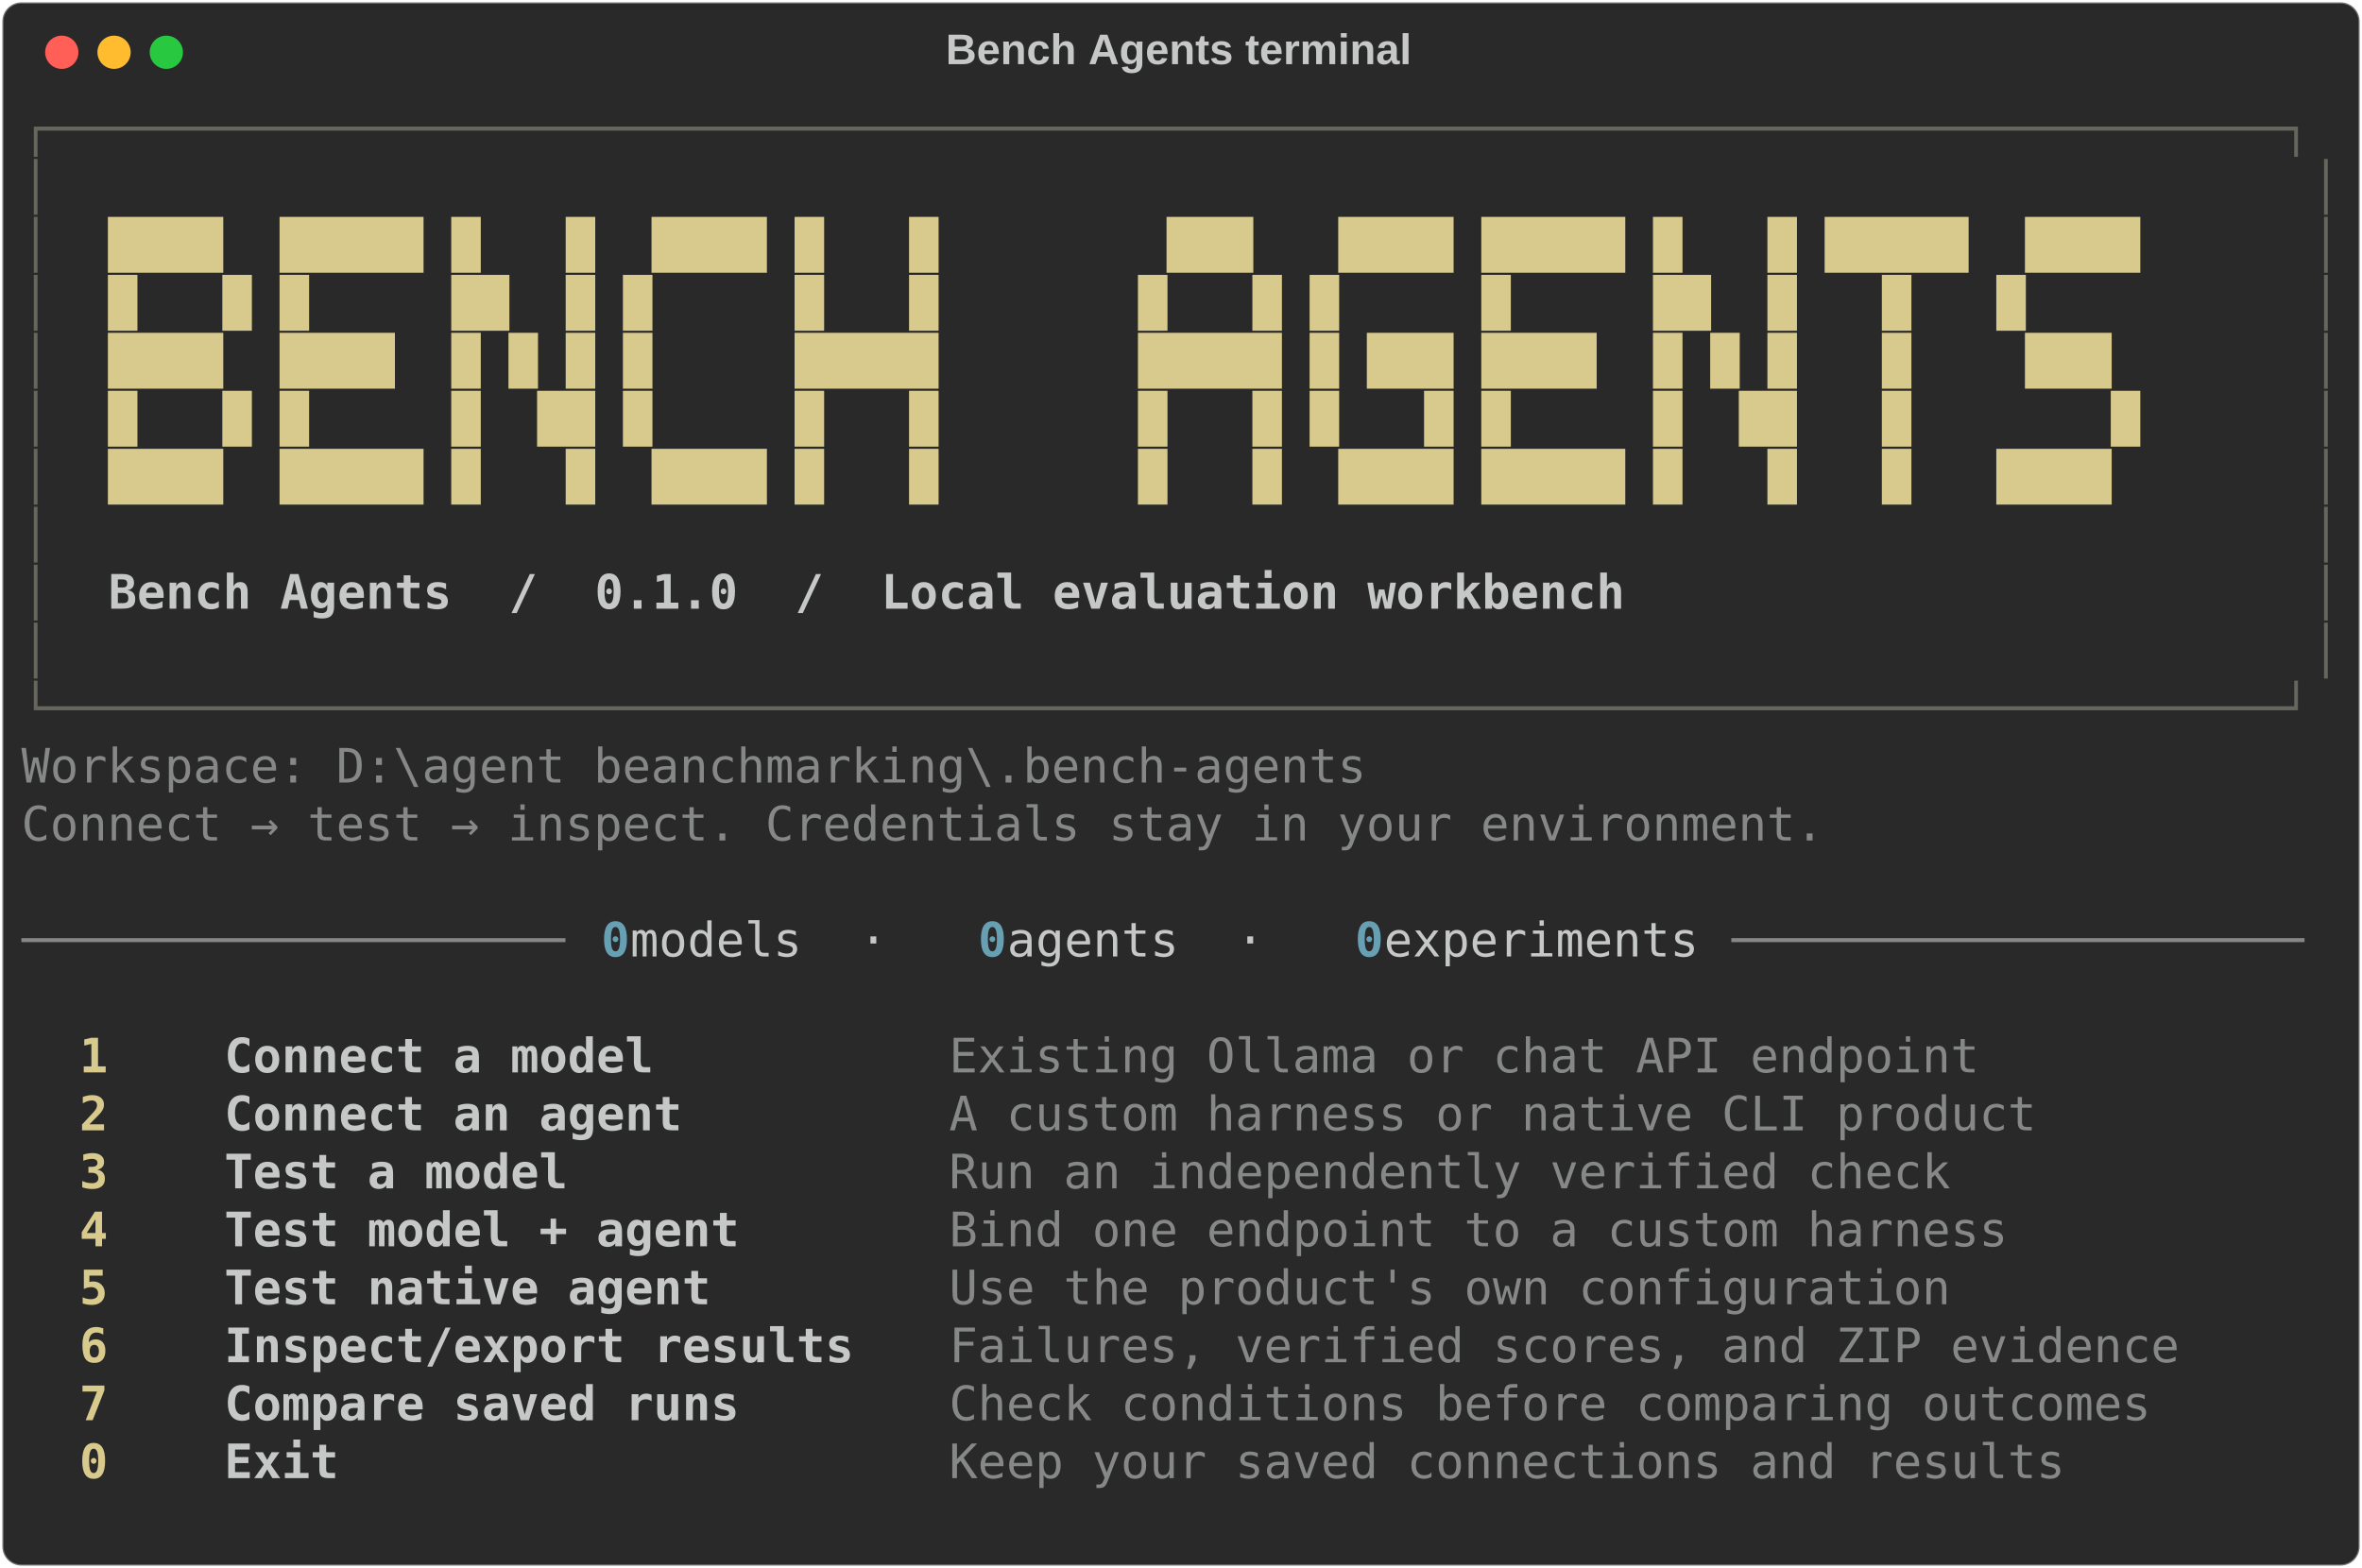
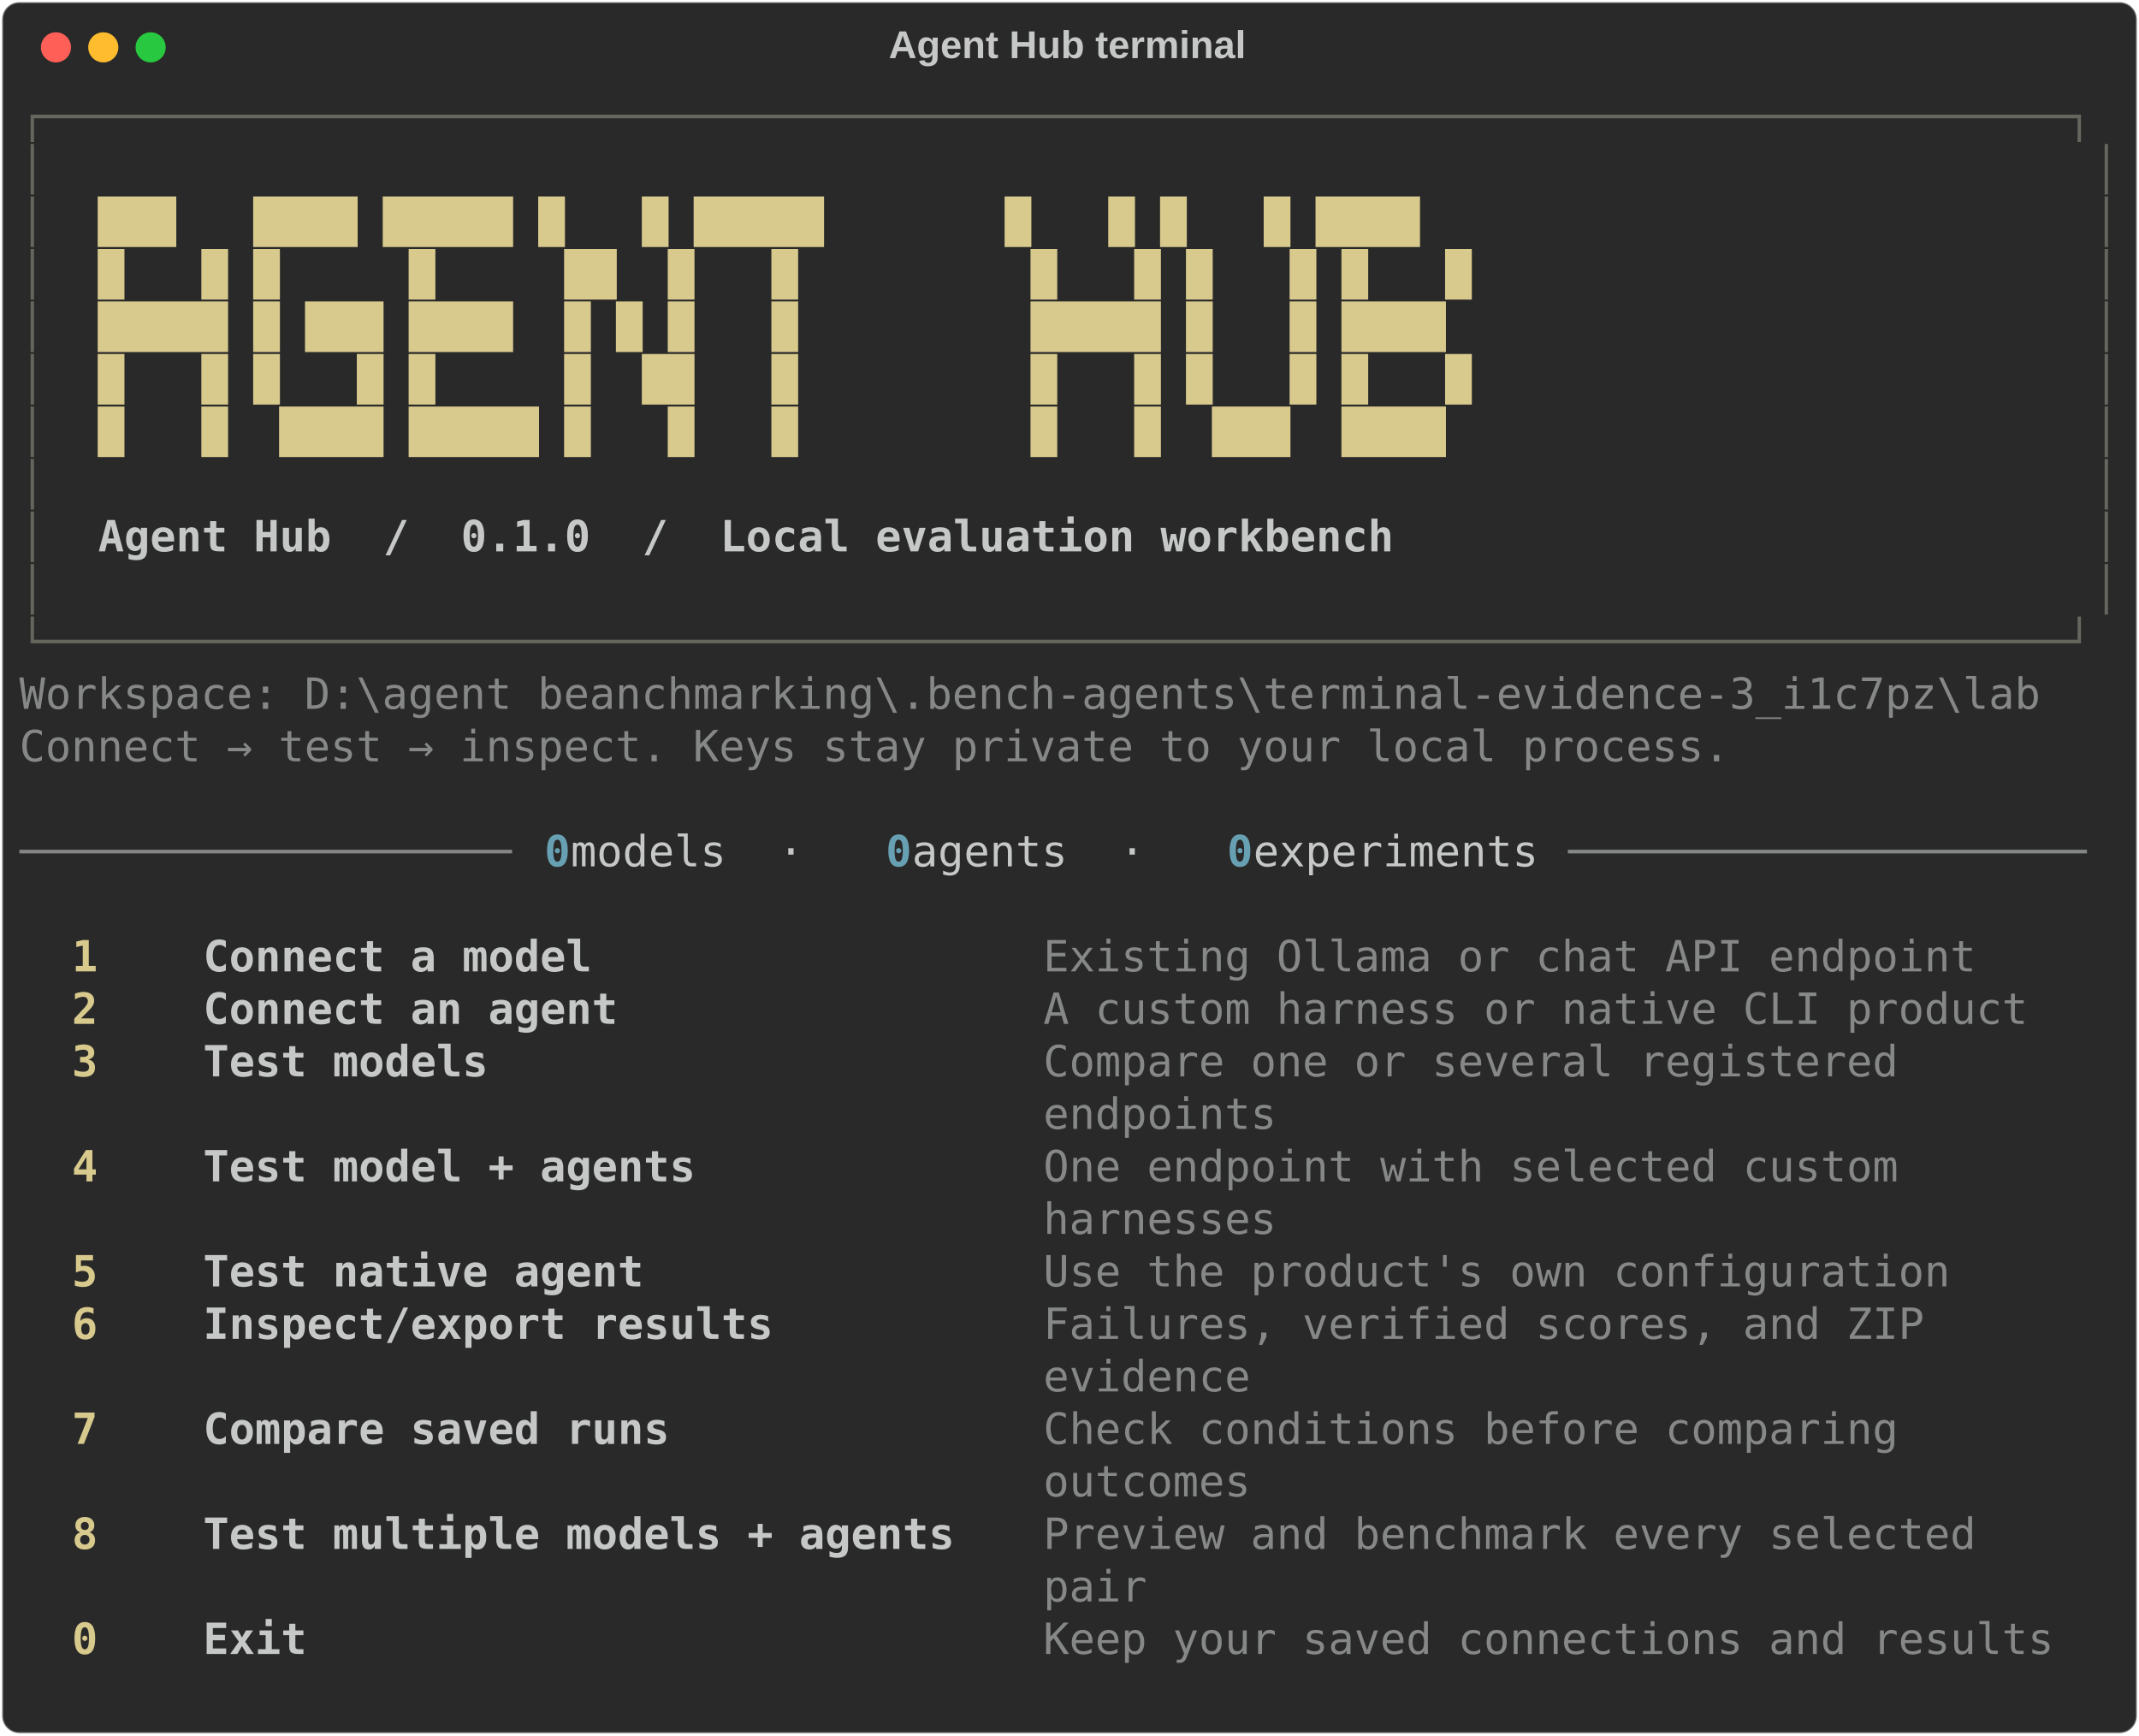
- <svg xmlns="http://www.w3.org/2000/svg" class="rich-terminal" viewBox="0 0 994 660.0">
+ <svg xmlns="http://www.w3.org/2000/svg" class="rich-terminal" viewBox="0 0 994 806.4">
  <style>

    @font-face {
        font-family: "Fira Code";
        src: local("FiraCode-Regular"),
                url("https://cdnjs.cloudflare.com/ajax/libs/firacode/6.2.0/woff2/FiraCode-Regular.woff2") format("woff2"),
                url("https://cdnjs.cloudflare.com/ajax/libs/firacode/6.2.0/woff/FiraCode-Regular.woff") format("woff");
        font-style: normal;
        font-weight: 400;
    }
    @font-face {
        font-family: "Fira Code";
        src: local("FiraCode-Bold"),
                url("https://cdnjs.cloudflare.com/ajax/libs/firacode/6.2.0/woff2/FiraCode-Bold.woff2") format("woff2"),
                url("https://cdnjs.cloudflare.com/ajax/libs/firacode/6.2.0/woff/FiraCode-Bold.woff") format("woff");
        font-style: bold;
        font-weight: 700;
    }

-     .terminal-2539112485-matrix {
+     .terminal-2778315259-matrix {
        font-family: Fira Code, monospace;
        font-size: 20px;
        line-height: 24.4px;
        font-variant-east-asian: full-width;
    }

-     .terminal-2539112485-title {
+     .terminal-2778315259-title {
        font-size: 18px;
        font-weight: bold;
        font-family: arial;
    }

-     .terminal-2539112485-r1 { fill: #66665e }
- .terminal-2539112485-r2 { fill: #c5c8c6 }
- .terminal-2539112485-r3 { fill: #d8c98d;font-weight: bold }
- .terminal-2539112485-r4 { fill: #c5c8c6;font-weight: bold }
- .terminal-2539112485-r5 { fill: #868887 }
- .terminal-2539112485-r6 { fill: #68a0b3;font-weight: bold }
+     .terminal-2778315259-r1 { fill: #66665e }
+ .terminal-2778315259-r2 { fill: #c5c8c6 }
+ .terminal-2778315259-r3 { fill: #d8c98d;font-weight: bold }
+ .terminal-2778315259-r4 { fill: #c5c8c6;font-weight: bold }
+ .terminal-2778315259-r5 { fill: #868887 }
+ .terminal-2778315259-r6 { fill: #68a0b3;font-weight: bold }
    </style>
  <defs>
-     <clipPath id="terminal-2539112485-clip-terminal">
-       <rect x="0" y="0" width="975.0" height="609.0" />
-     </clipPath>
-     <clipPath id="terminal-2539112485-line-0">
+     <clipPath id="terminal-2778315259-clip-terminal">
+       <rect x="0" y="0" width="975.0" height="755.4" />
+     </clipPath>
+     <clipPath id="terminal-2778315259-line-0">
      <rect x="0" y="1.5" width="976" height="24.65" />
    </clipPath>
-     <clipPath id="terminal-2539112485-line-1">
+     <clipPath id="terminal-2778315259-line-1">
      <rect x="0" y="25.9" width="976" height="24.65" />
    </clipPath>
-     <clipPath id="terminal-2539112485-line-2">
+     <clipPath id="terminal-2778315259-line-2">
      <rect x="0" y="50.3" width="976" height="24.65" />
    </clipPath>
-     <clipPath id="terminal-2539112485-line-3">
+     <clipPath id="terminal-2778315259-line-3">
      <rect x="0" y="74.7" width="976" height="24.65" />
    </clipPath>
-     <clipPath id="terminal-2539112485-line-4">
+     <clipPath id="terminal-2778315259-line-4">
      <rect x="0" y="99.1" width="976" height="24.65" />
    </clipPath>
-     <clipPath id="terminal-2539112485-line-5">
+     <clipPath id="terminal-2778315259-line-5">
      <rect x="0" y="123.5" width="976" height="24.65" />
    </clipPath>
-     <clipPath id="terminal-2539112485-line-6">
+     <clipPath id="terminal-2778315259-line-6">
      <rect x="0" y="147.9" width="976" height="24.65" />
    </clipPath>
-     <clipPath id="terminal-2539112485-line-7">
+     <clipPath id="terminal-2778315259-line-7">
      <rect x="0" y="172.3" width="976" height="24.65" />
    </clipPath>
-     <clipPath id="terminal-2539112485-line-8">
+     <clipPath id="terminal-2778315259-line-8">
      <rect x="0" y="196.7" width="976" height="24.65" />
    </clipPath>
-     <clipPath id="terminal-2539112485-line-9">
+     <clipPath id="terminal-2778315259-line-9">
      <rect x="0" y="221.1" width="976" height="24.65" />
    </clipPath>
-     <clipPath id="terminal-2539112485-line-10">
+     <clipPath id="terminal-2778315259-line-10">
      <rect x="0" y="245.5" width="976" height="24.65" />
    </clipPath>
-     <clipPath id="terminal-2539112485-line-11">
+     <clipPath id="terminal-2778315259-line-11">
      <rect x="0" y="269.9" width="976" height="24.65" />
    </clipPath>
-     <clipPath id="terminal-2539112485-line-12">
+     <clipPath id="terminal-2778315259-line-12">
      <rect x="0" y="294.3" width="976" height="24.65" />
    </clipPath>
-     <clipPath id="terminal-2539112485-line-13">
+     <clipPath id="terminal-2778315259-line-13">
      <rect x="0" y="318.7" width="976" height="24.65" />
    </clipPath>
-     <clipPath id="terminal-2539112485-line-14">
+     <clipPath id="terminal-2778315259-line-14">
      <rect x="0" y="343.1" width="976" height="24.65" />
    </clipPath>
-     <clipPath id="terminal-2539112485-line-15">
+     <clipPath id="terminal-2778315259-line-15">
      <rect x="0" y="367.5" width="976" height="24.65" />
    </clipPath>
-     <clipPath id="terminal-2539112485-line-16">
+     <clipPath id="terminal-2778315259-line-16">
      <rect x="0" y="391.9" width="976" height="24.65" />
    </clipPath>
-     <clipPath id="terminal-2539112485-line-17">
+     <clipPath id="terminal-2778315259-line-17">
      <rect x="0" y="416.3" width="976" height="24.65" />
    </clipPath>
-     <clipPath id="terminal-2539112485-line-18">
+     <clipPath id="terminal-2778315259-line-18">
      <rect x="0" y="440.7" width="976" height="24.65" />
    </clipPath>
-     <clipPath id="terminal-2539112485-line-19">
+     <clipPath id="terminal-2778315259-line-19">
      <rect x="0" y="465.1" width="976" height="24.65" />
    </clipPath>
-     <clipPath id="terminal-2539112485-line-20">
+     <clipPath id="terminal-2778315259-line-20">
      <rect x="0" y="489.5" width="976" height="24.65" />
    </clipPath>
-     <clipPath id="terminal-2539112485-line-21">
+     <clipPath id="terminal-2778315259-line-21">
      <rect x="0" y="513.9" width="976" height="24.65" />
    </clipPath>
-     <clipPath id="terminal-2539112485-line-22">
+     <clipPath id="terminal-2778315259-line-22">
      <rect x="0" y="538.3" width="976" height="24.65" />
    </clipPath>
-     <clipPath id="terminal-2539112485-line-23">
+     <clipPath id="terminal-2778315259-line-23">
      <rect x="0" y="562.7" width="976" height="24.65" />
    </clipPath>
+     <clipPath id="terminal-2778315259-line-24">
+       <rect x="0" y="587.1" width="976" height="24.65" />
+     </clipPath>
+     <clipPath id="terminal-2778315259-line-25">
+       <rect x="0" y="611.5" width="976" height="24.65" />
+     </clipPath>
+     <clipPath id="terminal-2778315259-line-26">
+       <rect x="0" y="635.9" width="976" height="24.65" />
+     </clipPath>
+     <clipPath id="terminal-2778315259-line-27">
+       <rect x="0" y="660.3" width="976" height="24.65" />
+     </clipPath>
+     <clipPath id="terminal-2778315259-line-28">
+       <rect x="0" y="684.7" width="976" height="24.65" />
+     </clipPath>
+     <clipPath id="terminal-2778315259-line-29">
+       <rect x="0" y="709.1" width="976" height="24.65" />
+     </clipPath>
  </defs>
-   <rect fill="#292929" stroke="rgba(255,255,255,0.35)" stroke-width="1" x="1" y="1" width="992" height="658" rx="8" />
-   <text class="terminal-2539112485-title" fill="#c5c8c6" text-anchor="middle" x="496" y="27">Bench Agents terminal</text>
+   <rect fill="#292929" stroke="rgba(255,255,255,0.35)" stroke-width="1" x="1" y="1" width="992" height="804.4" rx="8" />
+   <text class="terminal-2778315259-title" fill="#c5c8c6" text-anchor="middle" x="496" y="27">Agent Hub terminal</text>
  <g transform="translate(26,22)">
    <circle cx="0" cy="0" r="7" fill="#ff5f57" />
    <circle cx="22" cy="0" r="7" fill="#febc2e" />
    <circle cx="44" cy="0" r="7" fill="#28c840" />
  </g>
-   <g transform="translate(9, 41)" clip-path="url(#terminal-2539112485-clip-terminal)">
-     <g class="terminal-2539112485-matrix">
-       <text class="terminal-2539112485-r1" x="0" y="20" textLength="976" clip-path="url(#terminal-2539112485-line-0)">┌──────────────────────────────────────────────────────────────────────────────┐</text>
-       <text class="terminal-2539112485-r2" x="976" y="20" textLength="12.2" clip-path="url(#terminal-2539112485-line-0)">
- </text>
-       <text class="terminal-2539112485-r1" x="0" y="44.4" textLength="12.2" clip-path="url(#terminal-2539112485-line-1)">│</text>
-       <text class="terminal-2539112485-r1" x="963.8" y="44.4" textLength="12.2" clip-path="url(#terminal-2539112485-line-1)">│</text>
-       <text class="terminal-2539112485-r2" x="976" y="44.4" textLength="12.2" clip-path="url(#terminal-2539112485-line-1)">
- </text>
-       <text class="terminal-2539112485-r1" x="0" y="68.8" textLength="12.2" clip-path="url(#terminal-2539112485-line-2)">│</text>
-       <text class="terminal-2539112485-r3" x="36.6" y="68.8" textLength="866.2" clip-path="url(#terminal-2539112485-line-2)">████  █████ █   █  ████ █   █        ███   ████ █████ █   █ █████  ████</text>
-       <text class="terminal-2539112485-r1" x="963.8" y="68.8" textLength="12.2" clip-path="url(#terminal-2539112485-line-2)">│</text>
-       <text class="terminal-2539112485-r2" x="976" y="68.8" textLength="12.2" clip-path="url(#terminal-2539112485-line-2)">
- </text>
-       <text class="terminal-2539112485-r1" x="0" y="93.2" textLength="12.2" clip-path="url(#terminal-2539112485-line-3)">│</text>
-       <text class="terminal-2539112485-r3" x="36.6" y="93.2" textLength="817.4" clip-path="url(#terminal-2539112485-line-3)">█   █ █     ██  █ █     █   █       █   █ █     █     ██  █   █   █</text>
-       <text class="terminal-2539112485-r1" x="963.8" y="93.2" textLength="12.2" clip-path="url(#terminal-2539112485-line-3)">│</text>
-       <text class="terminal-2539112485-r2" x="976" y="93.2" textLength="12.2" clip-path="url(#terminal-2539112485-line-3)">
- </text>
-       <text class="terminal-2539112485-r1" x="0" y="117.6" textLength="12.2" clip-path="url(#terminal-2539112485-line-4)">│</text>
-       <text class="terminal-2539112485-r3" x="36.6" y="117.6" textLength="854" clip-path="url(#terminal-2539112485-line-4)">████  ████  █ █ █ █     █████       █████ █ ███ ████  █ █ █   █    ███</text>
-       <text class="terminal-2539112485-r1" x="963.8" y="117.6" textLength="12.2" clip-path="url(#terminal-2539112485-line-4)">│</text>
-       <text class="terminal-2539112485-r2" x="976" y="117.6" textLength="12.2" clip-path="url(#terminal-2539112485-line-4)">
- </text>
-       <text class="terminal-2539112485-r1" x="0" y="142" textLength="12.2" clip-path="url(#terminal-2539112485-line-5)">│</text>
-       <text class="terminal-2539112485-r3" x="36.6" y="142" textLength="866.2" clip-path="url(#terminal-2539112485-line-5)">█   █ █     █  ██ █     █   █       █   █ █   █ █     █  ██   █       █</text>
-       <text class="terminal-2539112485-r1" x="963.8" y="142" textLength="12.2" clip-path="url(#terminal-2539112485-line-5)">│</text>
-       <text class="terminal-2539112485-r2" x="976" y="142" textLength="12.2" clip-path="url(#terminal-2539112485-line-5)">
- </text>
-       <text class="terminal-2539112485-r1" x="0" y="166.4" textLength="12.2" clip-path="url(#terminal-2539112485-line-6)">│</text>
-       <text class="terminal-2539112485-r3" x="36.6" y="166.4" textLength="854" clip-path="url(#terminal-2539112485-line-6)">████  █████ █   █  ████ █   █       █   █  ████ █████ █   █   █   ████</text>
-       <text class="terminal-2539112485-r1" x="963.8" y="166.4" textLength="12.2" clip-path="url(#terminal-2539112485-line-6)">│</text>
-       <text class="terminal-2539112485-r2" x="976" y="166.4" textLength="12.2" clip-path="url(#terminal-2539112485-line-6)">
- </text>
-       <text class="terminal-2539112485-r1" x="0" y="190.8" textLength="12.2" clip-path="url(#terminal-2539112485-line-7)">│</text>
-       <text class="terminal-2539112485-r1" x="963.8" y="190.8" textLength="12.2" clip-path="url(#terminal-2539112485-line-7)">│</text>
-       <text class="terminal-2539112485-r2" x="976" y="190.8" textLength="12.2" clip-path="url(#terminal-2539112485-line-7)">
- </text>
-       <text class="terminal-2539112485-r1" x="0" y="215.2" textLength="12.2" clip-path="url(#terminal-2539112485-line-8)">│</text>
-       <text class="terminal-2539112485-r4" x="36.6" y="215.2" textLength="646.6" clip-path="url(#terminal-2539112485-line-8)">Bench Agents  /  0.1.0  /  Local evaluation workbench</text>
-       <text class="terminal-2539112485-r1" x="963.8" y="215.2" textLength="12.2" clip-path="url(#terminal-2539112485-line-8)">│</text>
-       <text class="terminal-2539112485-r2" x="976" y="215.2" textLength="12.2" clip-path="url(#terminal-2539112485-line-8)">
- </text>
-       <text class="terminal-2539112485-r1" x="0" y="239.6" textLength="12.2" clip-path="url(#terminal-2539112485-line-9)">│</text>
-       <text class="terminal-2539112485-r1" x="963.8" y="239.6" textLength="12.2" clip-path="url(#terminal-2539112485-line-9)">│</text>
-       <text class="terminal-2539112485-r2" x="976" y="239.6" textLength="12.2" clip-path="url(#terminal-2539112485-line-9)">
- </text>
-       <text class="terminal-2539112485-r1" x="0" y="264" textLength="976" clip-path="url(#terminal-2539112485-line-10)">└──────────────────────────────────────────────────────────────────────────────┘</text>
-       <text class="terminal-2539112485-r2" x="976" y="264" textLength="12.2" clip-path="url(#terminal-2539112485-line-10)">
- </text>
-       <text class="terminal-2539112485-r5" x="0" y="288.4" textLength="573.4" clip-path="url(#terminal-2539112485-line-11)">Workspace: D:\agent beanchmarking\.bench-agents</text>
-       <text class="terminal-2539112485-r2" x="976" y="288.4" textLength="12.2" clip-path="url(#terminal-2539112485-line-11)">
- </text>
-       <text class="terminal-2539112485-r5" x="0" y="312.8" textLength="768.6" clip-path="url(#terminal-2539112485-line-12)">Connect → test → inspect. Credentials stay in your environment.</text>
-       <text class="terminal-2539112485-r2" x="976" y="312.8" textLength="12.2" clip-path="url(#terminal-2539112485-line-12)">
- </text>
-       <text class="terminal-2539112485-r2" x="976" y="337.2" textLength="12.2" clip-path="url(#terminal-2539112485-line-13)">
- </text>
-       <text class="terminal-2539112485-r5" x="0" y="361.6" textLength="244" clip-path="url(#terminal-2539112485-line-14)">─────────────────── </text>
-       <text class="terminal-2539112485-r6" x="244" y="361.6" textLength="12.2" clip-path="url(#terminal-2539112485-line-14)">0</text>
-       <text class="terminal-2539112485-r2" x="256.2" y="361.6" textLength="146.4" clip-path="url(#terminal-2539112485-line-14)"> models  ·  </text>
-       <text class="terminal-2539112485-r6" x="402.6" y="361.6" textLength="12.2" clip-path="url(#terminal-2539112485-line-14)">0</text>
-       <text class="terminal-2539112485-r2" x="414.8" y="361.6" textLength="146.4" clip-path="url(#terminal-2539112485-line-14)"> agents  ·  </text>
-       <text class="terminal-2539112485-r6" x="561.2" y="361.6" textLength="12.2" clip-path="url(#terminal-2539112485-line-14)">0</text>
-       <text class="terminal-2539112485-r2" x="573.4" y="361.6" textLength="146.4" clip-path="url(#terminal-2539112485-line-14)"> experiments</text>
-       <text class="terminal-2539112485-r5" x="719.8" y="361.6" textLength="256.2" clip-path="url(#terminal-2539112485-line-14)"> ────────────────────</text>
-       <text class="terminal-2539112485-r2" x="976" y="361.6" textLength="12.2" clip-path="url(#terminal-2539112485-line-14)">
- </text>
-       <text class="terminal-2539112485-r2" x="976" y="386" textLength="12.2" clip-path="url(#terminal-2539112485-line-15)">
- </text>
-       <text class="terminal-2539112485-r3" x="24.4" y="410.4" textLength="24.4" clip-path="url(#terminal-2539112485-line-16)">1 </text>
-       <text class="terminal-2539112485-r4" x="85.4" y="410.4" textLength="268.4" clip-path="url(#terminal-2539112485-line-16)">Connect a model       </text>
-       <text class="terminal-2539112485-r5" x="390.4" y="410.4" textLength="561.2" clip-path="url(#terminal-2539112485-line-16)">Existing Ollama or chat API endpoint          </text>
-       <text class="terminal-2539112485-r2" x="976" y="410.4" textLength="12.2" clip-path="url(#terminal-2539112485-line-16)">
- </text>
-       <text class="terminal-2539112485-r3" x="24.4" y="434.8" textLength="24.4" clip-path="url(#terminal-2539112485-line-17)">2 </text>
-       <text class="terminal-2539112485-r4" x="85.4" y="434.8" textLength="268.4" clip-path="url(#terminal-2539112485-line-17)">Connect an agent      </text>
-       <text class="terminal-2539112485-r5" x="390.4" y="434.8" textLength="561.2" clip-path="url(#terminal-2539112485-line-17)">A custom harness or native CLI product        </text>
-       <text class="terminal-2539112485-r2" x="976" y="434.8" textLength="12.2" clip-path="url(#terminal-2539112485-line-17)">
- </text>
-       <text class="terminal-2539112485-r3" x="24.4" y="459.2" textLength="24.4" clip-path="url(#terminal-2539112485-line-18)">3 </text>
-       <text class="terminal-2539112485-r4" x="85.4" y="459.2" textLength="268.4" clip-path="url(#terminal-2539112485-line-18)">Test a model          </text>
-       <text class="terminal-2539112485-r5" x="390.4" y="459.2" textLength="561.2" clip-path="url(#terminal-2539112485-line-18)">Run an independently verified check           </text>
-       <text class="terminal-2539112485-r2" x="976" y="459.2" textLength="12.2" clip-path="url(#terminal-2539112485-line-18)">
- </text>
-       <text class="terminal-2539112485-r3" x="24.4" y="483.6" textLength="24.4" clip-path="url(#terminal-2539112485-line-19)">4 </text>
-       <text class="terminal-2539112485-r4" x="85.4" y="483.6" textLength="268.4" clip-path="url(#terminal-2539112485-line-19)">Test model + agent    </text>
-       <text class="terminal-2539112485-r5" x="390.4" y="483.6" textLength="561.2" clip-path="url(#terminal-2539112485-line-19)">Bind one endpoint to a custom harness         </text>
-       <text class="terminal-2539112485-r2" x="976" y="483.6" textLength="12.2" clip-path="url(#terminal-2539112485-line-19)">
- </text>
-       <text class="terminal-2539112485-r3" x="24.4" y="508" textLength="24.4" clip-path="url(#terminal-2539112485-line-20)">5 </text>
-       <text class="terminal-2539112485-r4" x="85.4" y="508" textLength="268.4" clip-path="url(#terminal-2539112485-line-20)">Test native agent     </text>
-       <text class="terminal-2539112485-r5" x="390.4" y="508" textLength="561.2" clip-path="url(#terminal-2539112485-line-20)">Use the product's own configuration           </text>
-       <text class="terminal-2539112485-r2" x="976" y="508" textLength="12.2" clip-path="url(#terminal-2539112485-line-20)">
- </text>
-       <text class="terminal-2539112485-r3" x="24.4" y="532.4" textLength="24.4" clip-path="url(#terminal-2539112485-line-21)">6 </text>
-       <text class="terminal-2539112485-r4" x="85.4" y="532.4" textLength="268.4" clip-path="url(#terminal-2539112485-line-21)">Inspect/export results</text>
-       <text class="terminal-2539112485-r5" x="390.4" y="532.4" textLength="561.2" clip-path="url(#terminal-2539112485-line-21)">Failures, verified scores, and ZIP evidence   </text>
-       <text class="terminal-2539112485-r2" x="976" y="532.4" textLength="12.2" clip-path="url(#terminal-2539112485-line-21)">
- </text>
-       <text class="terminal-2539112485-r3" x="24.4" y="556.8" textLength="24.4" clip-path="url(#terminal-2539112485-line-22)">7 </text>
-       <text class="terminal-2539112485-r4" x="85.4" y="556.8" textLength="268.4" clip-path="url(#terminal-2539112485-line-22)">Compare saved runs    </text>
-       <text class="terminal-2539112485-r5" x="390.4" y="556.8" textLength="561.2" clip-path="url(#terminal-2539112485-line-22)">Check conditions before comparing outcomes    </text>
-       <text class="terminal-2539112485-r2" x="976" y="556.8" textLength="12.2" clip-path="url(#terminal-2539112485-line-22)">
- </text>
-       <text class="terminal-2539112485-r3" x="24.4" y="581.2" textLength="24.4" clip-path="url(#terminal-2539112485-line-23)">0 </text>
-       <text class="terminal-2539112485-r4" x="85.4" y="581.2" textLength="268.4" clip-path="url(#terminal-2539112485-line-23)">Exit                  </text>
-       <text class="terminal-2539112485-r5" x="390.4" y="581.2" textLength="561.2" clip-path="url(#terminal-2539112485-line-23)">Keep your saved connections and results       </text>
-       <text class="terminal-2539112485-r2" x="976" y="581.2" textLength="12.2" clip-path="url(#terminal-2539112485-line-23)">
- </text>
-       <text class="terminal-2539112485-r2" x="976" y="605.6" textLength="12.2" clip-path="url(#terminal-2539112485-line-24)">
+   <g transform="translate(9, 41)" clip-path="url(#terminal-2778315259-clip-terminal)">
+     <g class="terminal-2778315259-matrix">
+       <text class="terminal-2778315259-r1" x="0" y="20" textLength="976" clip-path="url(#terminal-2778315259-line-0)">┌──────────────────────────────────────────────────────────────────────────────┐</text>
+       <text class="terminal-2778315259-r2" x="976" y="20" textLength="12.2" clip-path="url(#terminal-2778315259-line-0)">
+ </text>
+       <text class="terminal-2778315259-r1" x="0" y="44.4" textLength="12.2" clip-path="url(#terminal-2778315259-line-1)">│</text>
+       <text class="terminal-2778315259-r1" x="963.8" y="44.4" textLength="12.2" clip-path="url(#terminal-2778315259-line-1)">│</text>
+       <text class="terminal-2778315259-r2" x="976" y="44.4" textLength="12.2" clip-path="url(#terminal-2778315259-line-1)">
+ </text>
+       <text class="terminal-2778315259-r1" x="0" y="68.8" textLength="12.2" clip-path="url(#terminal-2778315259-line-2)">│</text>
+       <text class="terminal-2778315259-r3" x="36.6" y="68.8" textLength="634.4" clip-path="url(#terminal-2778315259-line-2)"> ███   ████ █████ █   █ █████       █   █ █   █ ████</text>
+       <text class="terminal-2778315259-r1" x="963.8" y="68.8" textLength="12.2" clip-path="url(#terminal-2778315259-line-2)">│</text>
+       <text class="terminal-2778315259-r2" x="976" y="68.8" textLength="12.2" clip-path="url(#terminal-2778315259-line-2)">
+ </text>
+       <text class="terminal-2778315259-r1" x="0" y="93.2" textLength="12.2" clip-path="url(#terminal-2778315259-line-3)">│</text>
+       <text class="terminal-2778315259-r3" x="36.6" y="93.2" textLength="646.6" clip-path="url(#terminal-2778315259-line-3)">█   █ █     █     ██  █   █         █   █ █   █ █   █</text>
+       <text class="terminal-2778315259-r1" x="963.8" y="93.2" textLength="12.2" clip-path="url(#terminal-2778315259-line-3)">│</text>
+       <text class="terminal-2778315259-r2" x="976" y="93.2" textLength="12.2" clip-path="url(#terminal-2778315259-line-3)">
+ </text>
+       <text class="terminal-2778315259-r1" x="0" y="117.6" textLength="12.2" clip-path="url(#terminal-2778315259-line-4)">│</text>
+       <text class="terminal-2778315259-r3" x="36.6" y="117.6" textLength="634.4" clip-path="url(#terminal-2778315259-line-4)">█████ █ ███ ████  █ █ █   █         █████ █   █ ████</text>
+       <text class="terminal-2778315259-r1" x="963.8" y="117.6" textLength="12.2" clip-path="url(#terminal-2778315259-line-4)">│</text>
+       <text class="terminal-2778315259-r2" x="976" y="117.6" textLength="12.2" clip-path="url(#terminal-2778315259-line-4)">
+ </text>
+       <text class="terminal-2778315259-r1" x="0" y="142" textLength="12.2" clip-path="url(#terminal-2778315259-line-5)">│</text>
+       <text class="terminal-2778315259-r3" x="36.6" y="142" textLength="646.6" clip-path="url(#terminal-2778315259-line-5)">█   █ █   █ █     █  ██   █         █   █ █   █ █   █</text>
+       <text class="terminal-2778315259-r1" x="963.8" y="142" textLength="12.2" clip-path="url(#terminal-2778315259-line-5)">│</text>
+       <text class="terminal-2778315259-r2" x="976" y="142" textLength="12.2" clip-path="url(#terminal-2778315259-line-5)">
+ </text>
+       <text class="terminal-2778315259-r1" x="0" y="166.4" textLength="12.2" clip-path="url(#terminal-2778315259-line-6)">│</text>
+       <text class="terminal-2778315259-r3" x="36.6" y="166.4" textLength="634.4" clip-path="url(#terminal-2778315259-line-6)">█   █  ████ █████ █   █   █         █   █  ███  ████</text>
+       <text class="terminal-2778315259-r1" x="963.8" y="166.4" textLength="12.2" clip-path="url(#terminal-2778315259-line-6)">│</text>
+       <text class="terminal-2778315259-r2" x="976" y="166.4" textLength="12.2" clip-path="url(#terminal-2778315259-line-6)">
+ </text>
+       <text class="terminal-2778315259-r1" x="0" y="190.8" textLength="12.2" clip-path="url(#terminal-2778315259-line-7)">│</text>
+       <text class="terminal-2778315259-r1" x="963.8" y="190.8" textLength="12.2" clip-path="url(#terminal-2778315259-line-7)">│</text>
+       <text class="terminal-2778315259-r2" x="976" y="190.8" textLength="12.2" clip-path="url(#terminal-2778315259-line-7)">
+ </text>
+       <text class="terminal-2778315259-r1" x="0" y="215.2" textLength="12.2" clip-path="url(#terminal-2778315259-line-8)">│</text>
+       <text class="terminal-2778315259-r4" x="36.6" y="215.2" textLength="610" clip-path="url(#terminal-2778315259-line-8)">Agent Hub  /  0.1.0  /  Local evaluation workbench</text>
+       <text class="terminal-2778315259-r1" x="963.8" y="215.2" textLength="12.2" clip-path="url(#terminal-2778315259-line-8)">│</text>
+       <text class="terminal-2778315259-r2" x="976" y="215.2" textLength="12.2" clip-path="url(#terminal-2778315259-line-8)">
+ </text>
+       <text class="terminal-2778315259-r1" x="0" y="239.6" textLength="12.2" clip-path="url(#terminal-2778315259-line-9)">│</text>
+       <text class="terminal-2778315259-r1" x="963.8" y="239.6" textLength="12.2" clip-path="url(#terminal-2778315259-line-9)">│</text>
+       <text class="terminal-2778315259-r2" x="976" y="239.6" textLength="12.2" clip-path="url(#terminal-2778315259-line-9)">
+ </text>
+       <text class="terminal-2778315259-r1" x="0" y="264" textLength="976" clip-path="url(#terminal-2778315259-line-10)">└──────────────────────────────────────────────────────────────────────────────┘</text>
+       <text class="terminal-2778315259-r2" x="976" y="264" textLength="12.2" clip-path="url(#terminal-2778315259-line-10)">
+ </text>
+       <text class="terminal-2778315259-r5" x="0" y="288.4" textLength="951.6" clip-path="url(#terminal-2778315259-line-11)">Workspace: D:\agent beanchmarking\.bench-agents\terminal-evidence-3_i1c7pz\lab</text>
+       <text class="terminal-2778315259-r2" x="976" y="288.4" textLength="12.2" clip-path="url(#terminal-2778315259-line-11)">
+ </text>
+       <text class="terminal-2778315259-r5" x="0" y="312.8" textLength="805.2" clip-path="url(#terminal-2778315259-line-12)">Connect → test → inspect. Keys stay private to your local process.</text>
+       <text class="terminal-2778315259-r2" x="976" y="312.8" textLength="12.2" clip-path="url(#terminal-2778315259-line-12)">
+ </text>
+       <text class="terminal-2778315259-r2" x="976" y="337.2" textLength="12.2" clip-path="url(#terminal-2778315259-line-13)">
+ </text>
+       <text class="terminal-2778315259-r5" x="0" y="361.6" textLength="244" clip-path="url(#terminal-2778315259-line-14)">─────────────────── </text>
+       <text class="terminal-2778315259-r6" x="244" y="361.6" textLength="12.2" clip-path="url(#terminal-2778315259-line-14)">0</text>
+       <text class="terminal-2778315259-r2" x="256.2" y="361.6" textLength="146.4" clip-path="url(#terminal-2778315259-line-14)"> models  ·  </text>
+       <text class="terminal-2778315259-r6" x="402.6" y="361.6" textLength="12.2" clip-path="url(#terminal-2778315259-line-14)">0</text>
+       <text class="terminal-2778315259-r2" x="414.8" y="361.6" textLength="146.4" clip-path="url(#terminal-2778315259-line-14)"> agents  ·  </text>
+       <text class="terminal-2778315259-r6" x="561.2" y="361.6" textLength="12.2" clip-path="url(#terminal-2778315259-line-14)">0</text>
+       <text class="terminal-2778315259-r2" x="573.4" y="361.6" textLength="146.4" clip-path="url(#terminal-2778315259-line-14)"> experiments</text>
+       <text class="terminal-2778315259-r5" x="719.8" y="361.6" textLength="256.2" clip-path="url(#terminal-2778315259-line-14)"> ────────────────────</text>
+       <text class="terminal-2778315259-r2" x="976" y="361.6" textLength="12.2" clip-path="url(#terminal-2778315259-line-14)">
+ </text>
+       <text class="terminal-2778315259-r2" x="976" y="386" textLength="12.2" clip-path="url(#terminal-2778315259-line-15)">
+ </text>
+       <text class="terminal-2778315259-r3" x="24.4" y="410.4" textLength="24.4" clip-path="url(#terminal-2778315259-line-16)">1 </text>
+       <text class="terminal-2778315259-r4" x="85.4" y="410.4" textLength="353.8" clip-path="url(#terminal-2778315259-line-16)">Connect a model              </text>
+       <text class="terminal-2778315259-r5" x="475.8" y="410.4" textLength="475.8" clip-path="url(#terminal-2778315259-line-16)">Existing Ollama or chat API endpoint   </text>
+       <text class="terminal-2778315259-r2" x="976" y="410.4" textLength="12.2" clip-path="url(#terminal-2778315259-line-16)">
+ </text>
+       <text class="terminal-2778315259-r3" x="24.4" y="434.8" textLength="24.4" clip-path="url(#terminal-2778315259-line-17)">2 </text>
+       <text class="terminal-2778315259-r4" x="85.4" y="434.8" textLength="353.8" clip-path="url(#terminal-2778315259-line-17)">Connect an agent             </text>
+       <text class="terminal-2778315259-r5" x="475.8" y="434.8" textLength="475.8" clip-path="url(#terminal-2778315259-line-17)">A custom harness or native CLI product </text>
+       <text class="terminal-2778315259-r2" x="976" y="434.8" textLength="12.2" clip-path="url(#terminal-2778315259-line-17)">
+ </text>
+       <text class="terminal-2778315259-r3" x="24.4" y="459.2" textLength="24.4" clip-path="url(#terminal-2778315259-line-18)">3 </text>
+       <text class="terminal-2778315259-r4" x="85.4" y="459.2" textLength="353.8" clip-path="url(#terminal-2778315259-line-18)">Test models                  </text>
+       <text class="terminal-2778315259-r5" x="475.8" y="459.2" textLength="475.8" clip-path="url(#terminal-2778315259-line-18)">Compare one or several registered      </text>
+       <text class="terminal-2778315259-r2" x="976" y="459.2" textLength="12.2" clip-path="url(#terminal-2778315259-line-18)">
+ </text>
+       <text class="terminal-2778315259-r5" x="475.8" y="483.6" textLength="475.8" clip-path="url(#terminal-2778315259-line-19)">endpoints                              </text>
+       <text class="terminal-2778315259-r2" x="976" y="483.6" textLength="12.2" clip-path="url(#terminal-2778315259-line-19)">
+ </text>
+       <text class="terminal-2778315259-r3" x="24.4" y="508" textLength="24.4" clip-path="url(#terminal-2778315259-line-20)">4 </text>
+       <text class="terminal-2778315259-r4" x="85.4" y="508" textLength="353.8" clip-path="url(#terminal-2778315259-line-20)">Test model + agents          </text>
+       <text class="terminal-2778315259-r5" x="475.8" y="508" textLength="475.8" clip-path="url(#terminal-2778315259-line-20)">One endpoint with selected custom      </text>
+       <text class="terminal-2778315259-r2" x="976" y="508" textLength="12.2" clip-path="url(#terminal-2778315259-line-20)">
+ </text>
+       <text class="terminal-2778315259-r5" x="475.8" y="532.4" textLength="475.8" clip-path="url(#terminal-2778315259-line-21)">harnesses                              </text>
+       <text class="terminal-2778315259-r2" x="976" y="532.4" textLength="12.2" clip-path="url(#terminal-2778315259-line-21)">
+ </text>
+       <text class="terminal-2778315259-r3" x="24.4" y="556.8" textLength="24.4" clip-path="url(#terminal-2778315259-line-22)">5 </text>
+       <text class="terminal-2778315259-r4" x="85.4" y="556.8" textLength="353.8" clip-path="url(#terminal-2778315259-line-22)">Test native agent            </text>
+       <text class="terminal-2778315259-r5" x="475.8" y="556.8" textLength="475.8" clip-path="url(#terminal-2778315259-line-22)">Use the product's own configuration    </text>
+       <text class="terminal-2778315259-r2" x="976" y="556.8" textLength="12.2" clip-path="url(#terminal-2778315259-line-22)">
+ </text>
+       <text class="terminal-2778315259-r3" x="24.4" y="581.2" textLength="24.4" clip-path="url(#terminal-2778315259-line-23)">6 </text>
+       <text class="terminal-2778315259-r4" x="85.4" y="581.2" textLength="353.8" clip-path="url(#terminal-2778315259-line-23)">Inspect/export results       </text>
+       <text class="terminal-2778315259-r5" x="475.8" y="581.2" textLength="475.8" clip-path="url(#terminal-2778315259-line-23)">Failures, verified scores, and ZIP     </text>
+       <text class="terminal-2778315259-r2" x="976" y="581.2" textLength="12.2" clip-path="url(#terminal-2778315259-line-23)">
+ </text>
+       <text class="terminal-2778315259-r5" x="475.8" y="605.6" textLength="475.8" clip-path="url(#terminal-2778315259-line-24)">evidence                               </text>
+       <text class="terminal-2778315259-r2" x="976" y="605.6" textLength="12.2" clip-path="url(#terminal-2778315259-line-24)">
+ </text>
+       <text class="terminal-2778315259-r3" x="24.4" y="630" textLength="24.4" clip-path="url(#terminal-2778315259-line-25)">7 </text>
+       <text class="terminal-2778315259-r4" x="85.4" y="630" textLength="353.8" clip-path="url(#terminal-2778315259-line-25)">Compare saved runs           </text>
+       <text class="terminal-2778315259-r5" x="475.8" y="630" textLength="475.8" clip-path="url(#terminal-2778315259-line-25)">Check conditions before comparing      </text>
+       <text class="terminal-2778315259-r2" x="976" y="630" textLength="12.2" clip-path="url(#terminal-2778315259-line-25)">
+ </text>
+       <text class="terminal-2778315259-r5" x="475.8" y="654.4" textLength="475.8" clip-path="url(#terminal-2778315259-line-26)">outcomes                               </text>
+       <text class="terminal-2778315259-r2" x="976" y="654.4" textLength="12.2" clip-path="url(#terminal-2778315259-line-26)">
+ </text>
+       <text class="terminal-2778315259-r3" x="24.4" y="678.8" textLength="24.4" clip-path="url(#terminal-2778315259-line-27)">8 </text>
+       <text class="terminal-2778315259-r4" x="85.4" y="678.8" textLength="353.8" clip-path="url(#terminal-2778315259-line-27)">Test multiple models + agents</text>
+       <text class="terminal-2778315259-r5" x="475.8" y="678.8" textLength="475.8" clip-path="url(#terminal-2778315259-line-27)">Preview and benchmark every selected   </text>
+       <text class="terminal-2778315259-r2" x="976" y="678.8" textLength="12.2" clip-path="url(#terminal-2778315259-line-27)">
+ </text>
+       <text class="terminal-2778315259-r5" x="475.8" y="703.2" textLength="475.8" clip-path="url(#terminal-2778315259-line-28)">pair                                   </text>
+       <text class="terminal-2778315259-r2" x="976" y="703.2" textLength="12.2" clip-path="url(#terminal-2778315259-line-28)">
+ </text>
+       <text class="terminal-2778315259-r3" x="24.4" y="727.6" textLength="24.4" clip-path="url(#terminal-2778315259-line-29)">0 </text>
+       <text class="terminal-2778315259-r4" x="85.4" y="727.6" textLength="353.8" clip-path="url(#terminal-2778315259-line-29)">Exit                         </text>
+       <text class="terminal-2778315259-r5" x="475.8" y="727.6" textLength="475.8" clip-path="url(#terminal-2778315259-line-29)">Keep your saved connections and results</text>
+       <text class="terminal-2778315259-r2" x="976" y="727.6" textLength="12.2" clip-path="url(#terminal-2778315259-line-29)">
+ </text>
+       <text class="terminal-2778315259-r2" x="976" y="752" textLength="12.2" clip-path="url(#terminal-2778315259-line-30)">
</text>
    </g>
  </g>
</svg>
